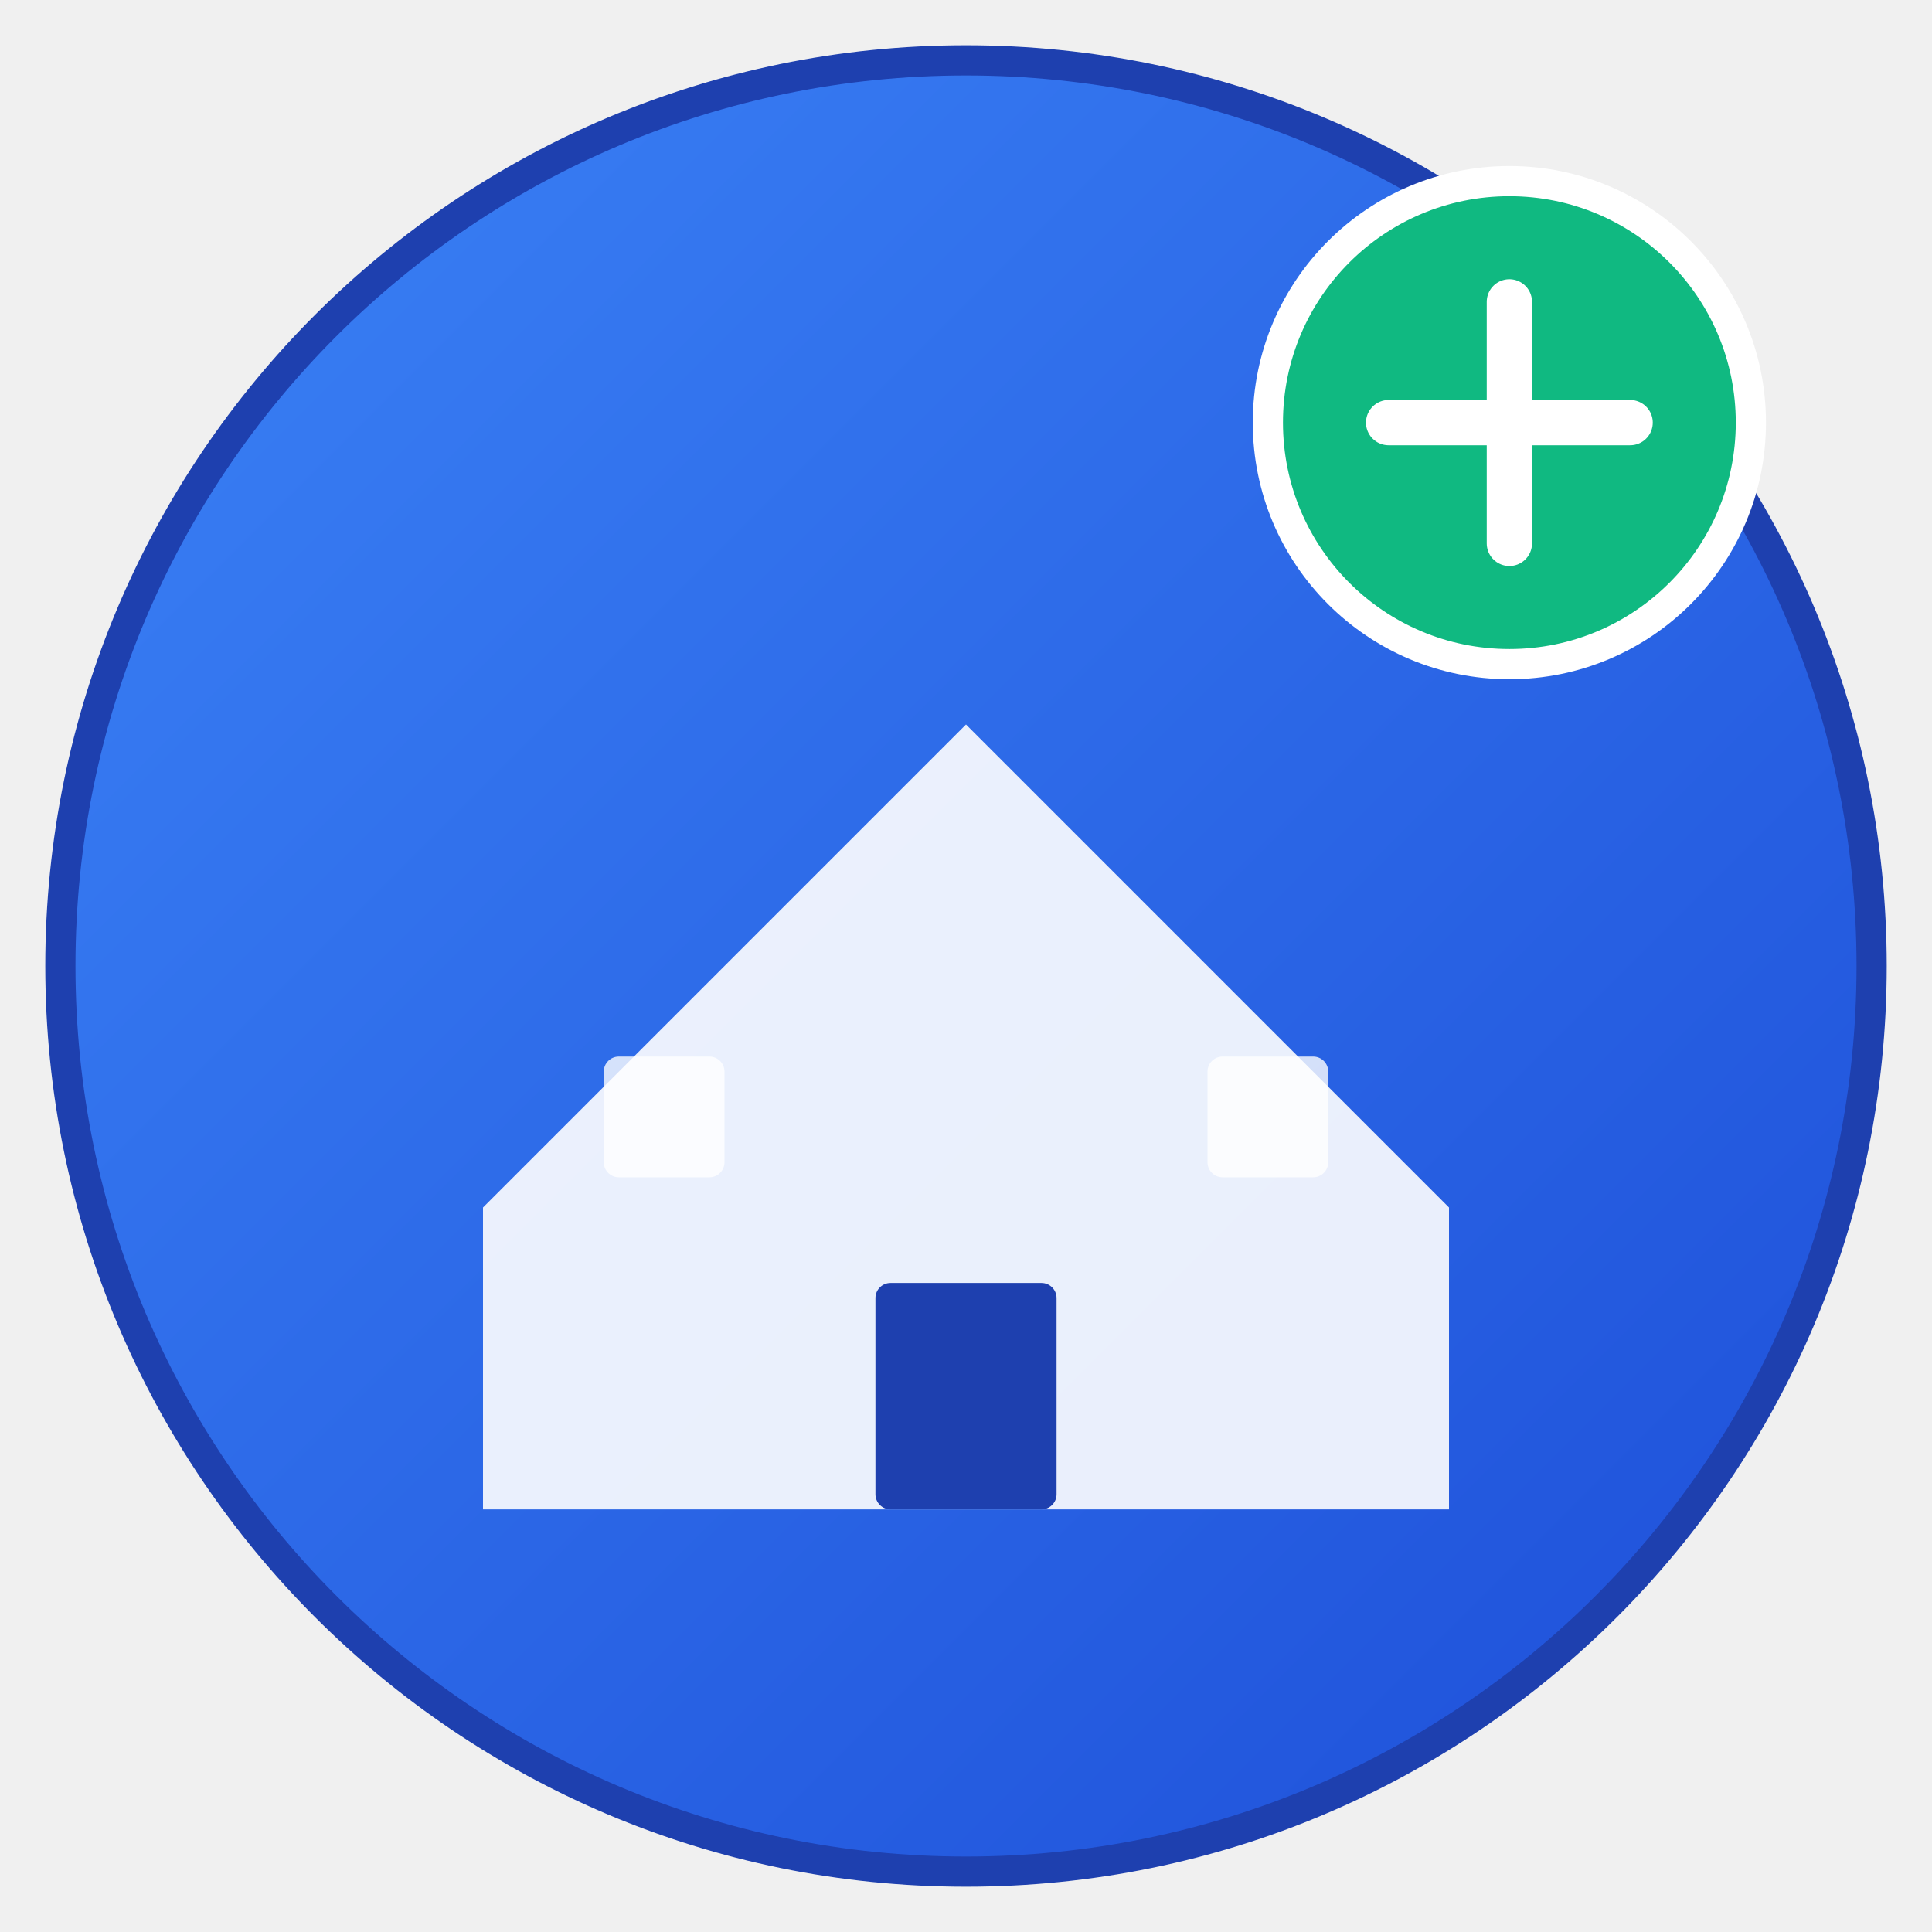
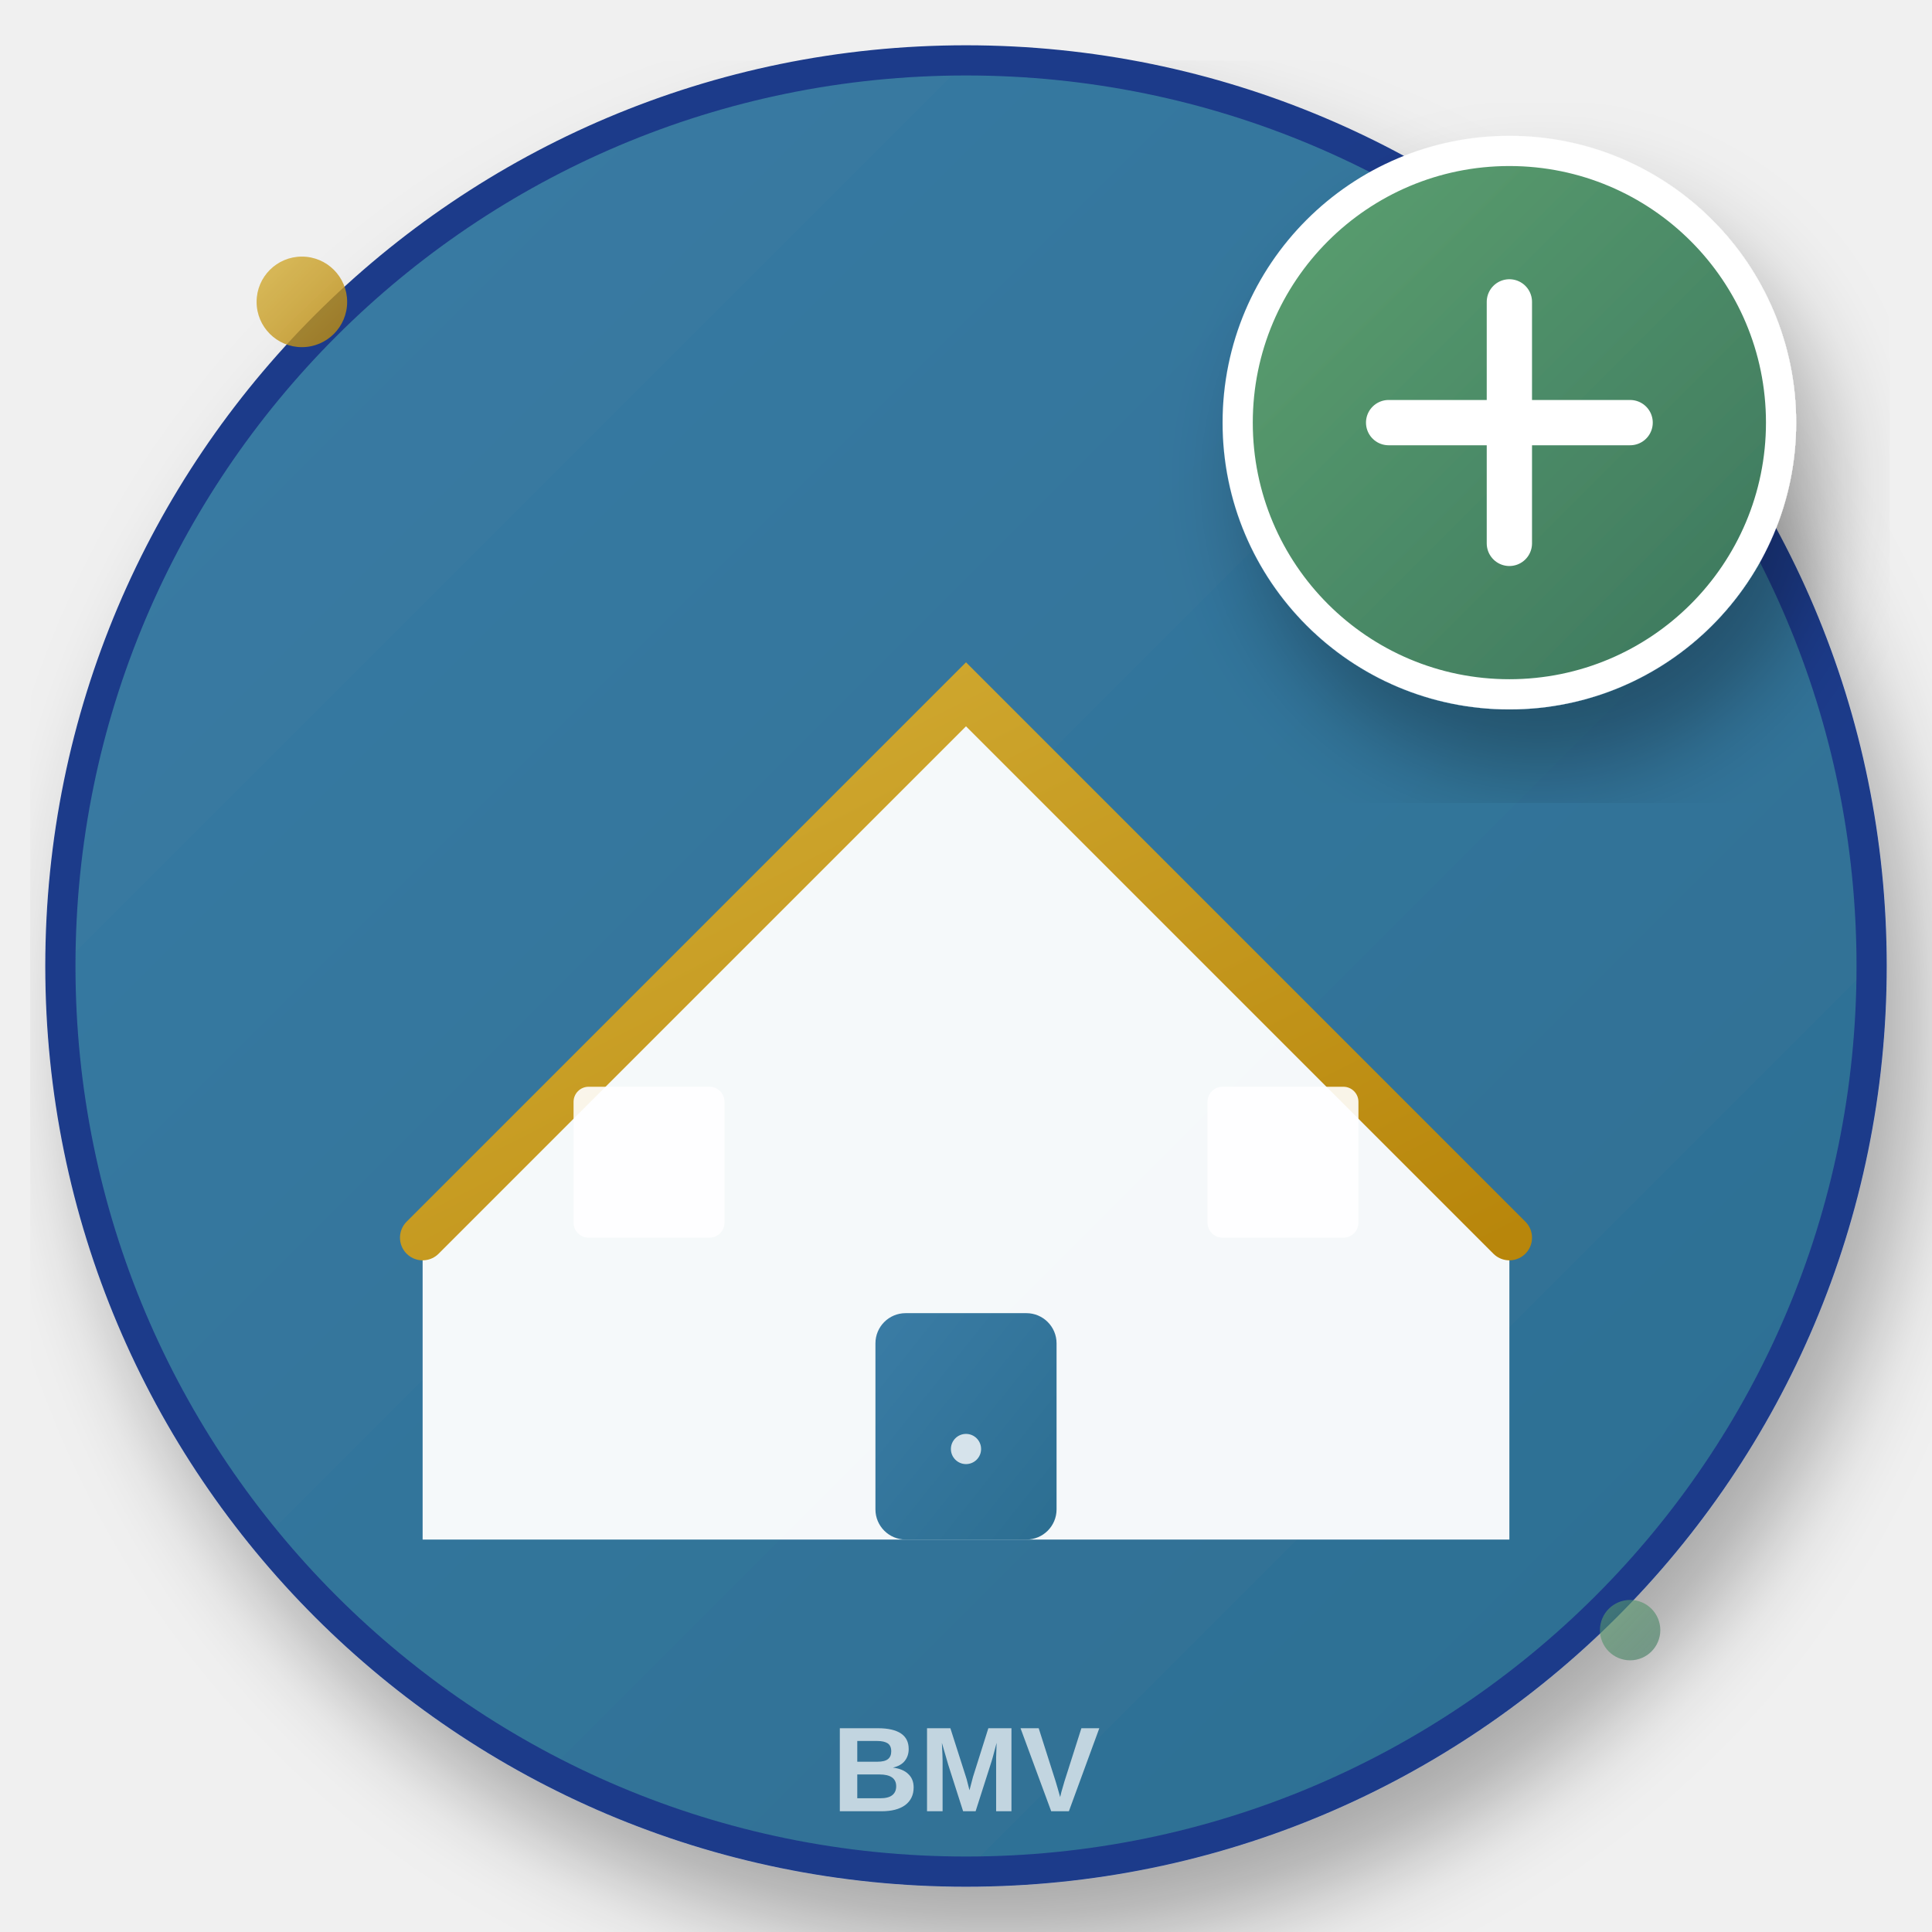
<svg xmlns="http://www.w3.org/2000/svg" width="128" height="128" viewBox="0 0 128 128">
  <defs>
-     <linearGradient id="grad1" x1="0%" y1="0%" x2="100%" y2="100%">
-       <stop offset="0%" style="stop-color:#3B82F6;stop-opacity:1" />
-       <stop offset="100%" style="stop-color:#1D4ED8;stop-opacity:1" />
+     <linearGradient id="primaryGradient" x1="0%" y1="0%" x2="100%" y2="100%">
+       <stop offset="0%" style="stop-color:#3A7CA5;stop-opacity:1" />
+       <stop offset="100%" style="stop-color:#2C6E91;stop-opacity:1" />
    </linearGradient>
+     <linearGradient id="accentGradient" x1="0%" y1="0%" x2="100%" y2="100%">
+       <stop offset="0%" style="stop-color:#5DA271;stop-opacity:1" />
+       <stop offset="100%" style="stop-color:#3B755D;stop-opacity:1" />
+     </linearGradient>
+     <linearGradient id="goldGradient" x1="0%" y1="0%" x2="100%" y2="100%">
+       <stop offset="0%" style="stop-color:#D4AF37;stop-opacity:1" />
+       <stop offset="100%" style="stop-color:#B8860B;stop-opacity:1" />
+     </linearGradient>
+     <filter id="shadow" x="-20%" y="-20%" width="140%" height="140%">
+       <feDropShadow dx="2" dy="4" stdDeviation="3" flood-color="#000000" flood-opacity="0.3" />
+     </filter>
  </defs>
-   <circle cx="64" cy="64" r="60" fill="url(#grad1)" stroke="#1E40AF" stroke-width="2" />
-   <path d="M32 80 L64 48 L96 80 L96 100 L32 100 Z" fill="white" opacity="0.9" />
-   <rect x="58" y="85" width="12" height="15" fill="#1E40AF" rx="1" />
-   <rect x="40" y="70" width="8" height="8" fill="white" opacity="0.8" rx="1" />
-   <rect x="80" y="70" width="8" height="8" fill="white" opacity="0.8" rx="1" />
-   <circle cx="100" cy="28" r="16" fill="#10B981" stroke="white" stroke-width="2" />
+   <circle cx="64" cy="64" r="60" fill="url(#primaryGradient)" stroke="#1E3A8A" stroke-width="2" filter="url(#shadow)" />
+   <path d="M28 82 L64 46 L100 82 L100 102 L28 102 Z" fill="white" opacity="0.95" />
+   <path d="M28 82 L64 46 L100 82" fill="none" stroke="url(#goldGradient)" stroke-width="3" stroke-linecap="round" />
+   <rect x="58" y="87" width="12" height="15" fill="url(#primaryGradient)" rx="2" />
+   <circle cx="64" cy="96" r="1" fill="white" opacity="0.8" />
+   <rect x="38" y="72" width="10" height="10" fill="white" opacity="0.9" rx="1" />
+   <rect x="80" y="72" width="10" height="10" fill="white" opacity="0.9" rx="1" />
+   <line x1="43" y1="77" x2="43" y2="77" stroke="#3A7CA5" stroke-width="1" />
+   <line x1="85" y1="77" x2="85" y2="77" stroke="#3A7CA5" stroke-width="1" />
+   <circle cx="100" cy="28" r="18" fill="url(#accentGradient)" stroke="white" stroke-width="2" filter="url(#shadow)" />
  <line x1="100" y1="20" x2="100" y2="36" stroke="white" stroke-width="3" stroke-linecap="round" />
  <line x1="92" y1="28" x2="108" y2="28" stroke="white" stroke-width="3" stroke-linecap="round" />
+   <circle cx="20" cy="20" r="3" fill="url(#goldGradient)" opacity="0.8" />
+   <circle cx="108" cy="108" r="2" fill="url(#accentGradient)" opacity="0.6" />
+   <text x="64" y="120" text-anchor="middle" font-family="Arial, sans-serif" font-size="8" font-weight="bold" fill="white" opacity="0.7">BMV</text>
</svg>
